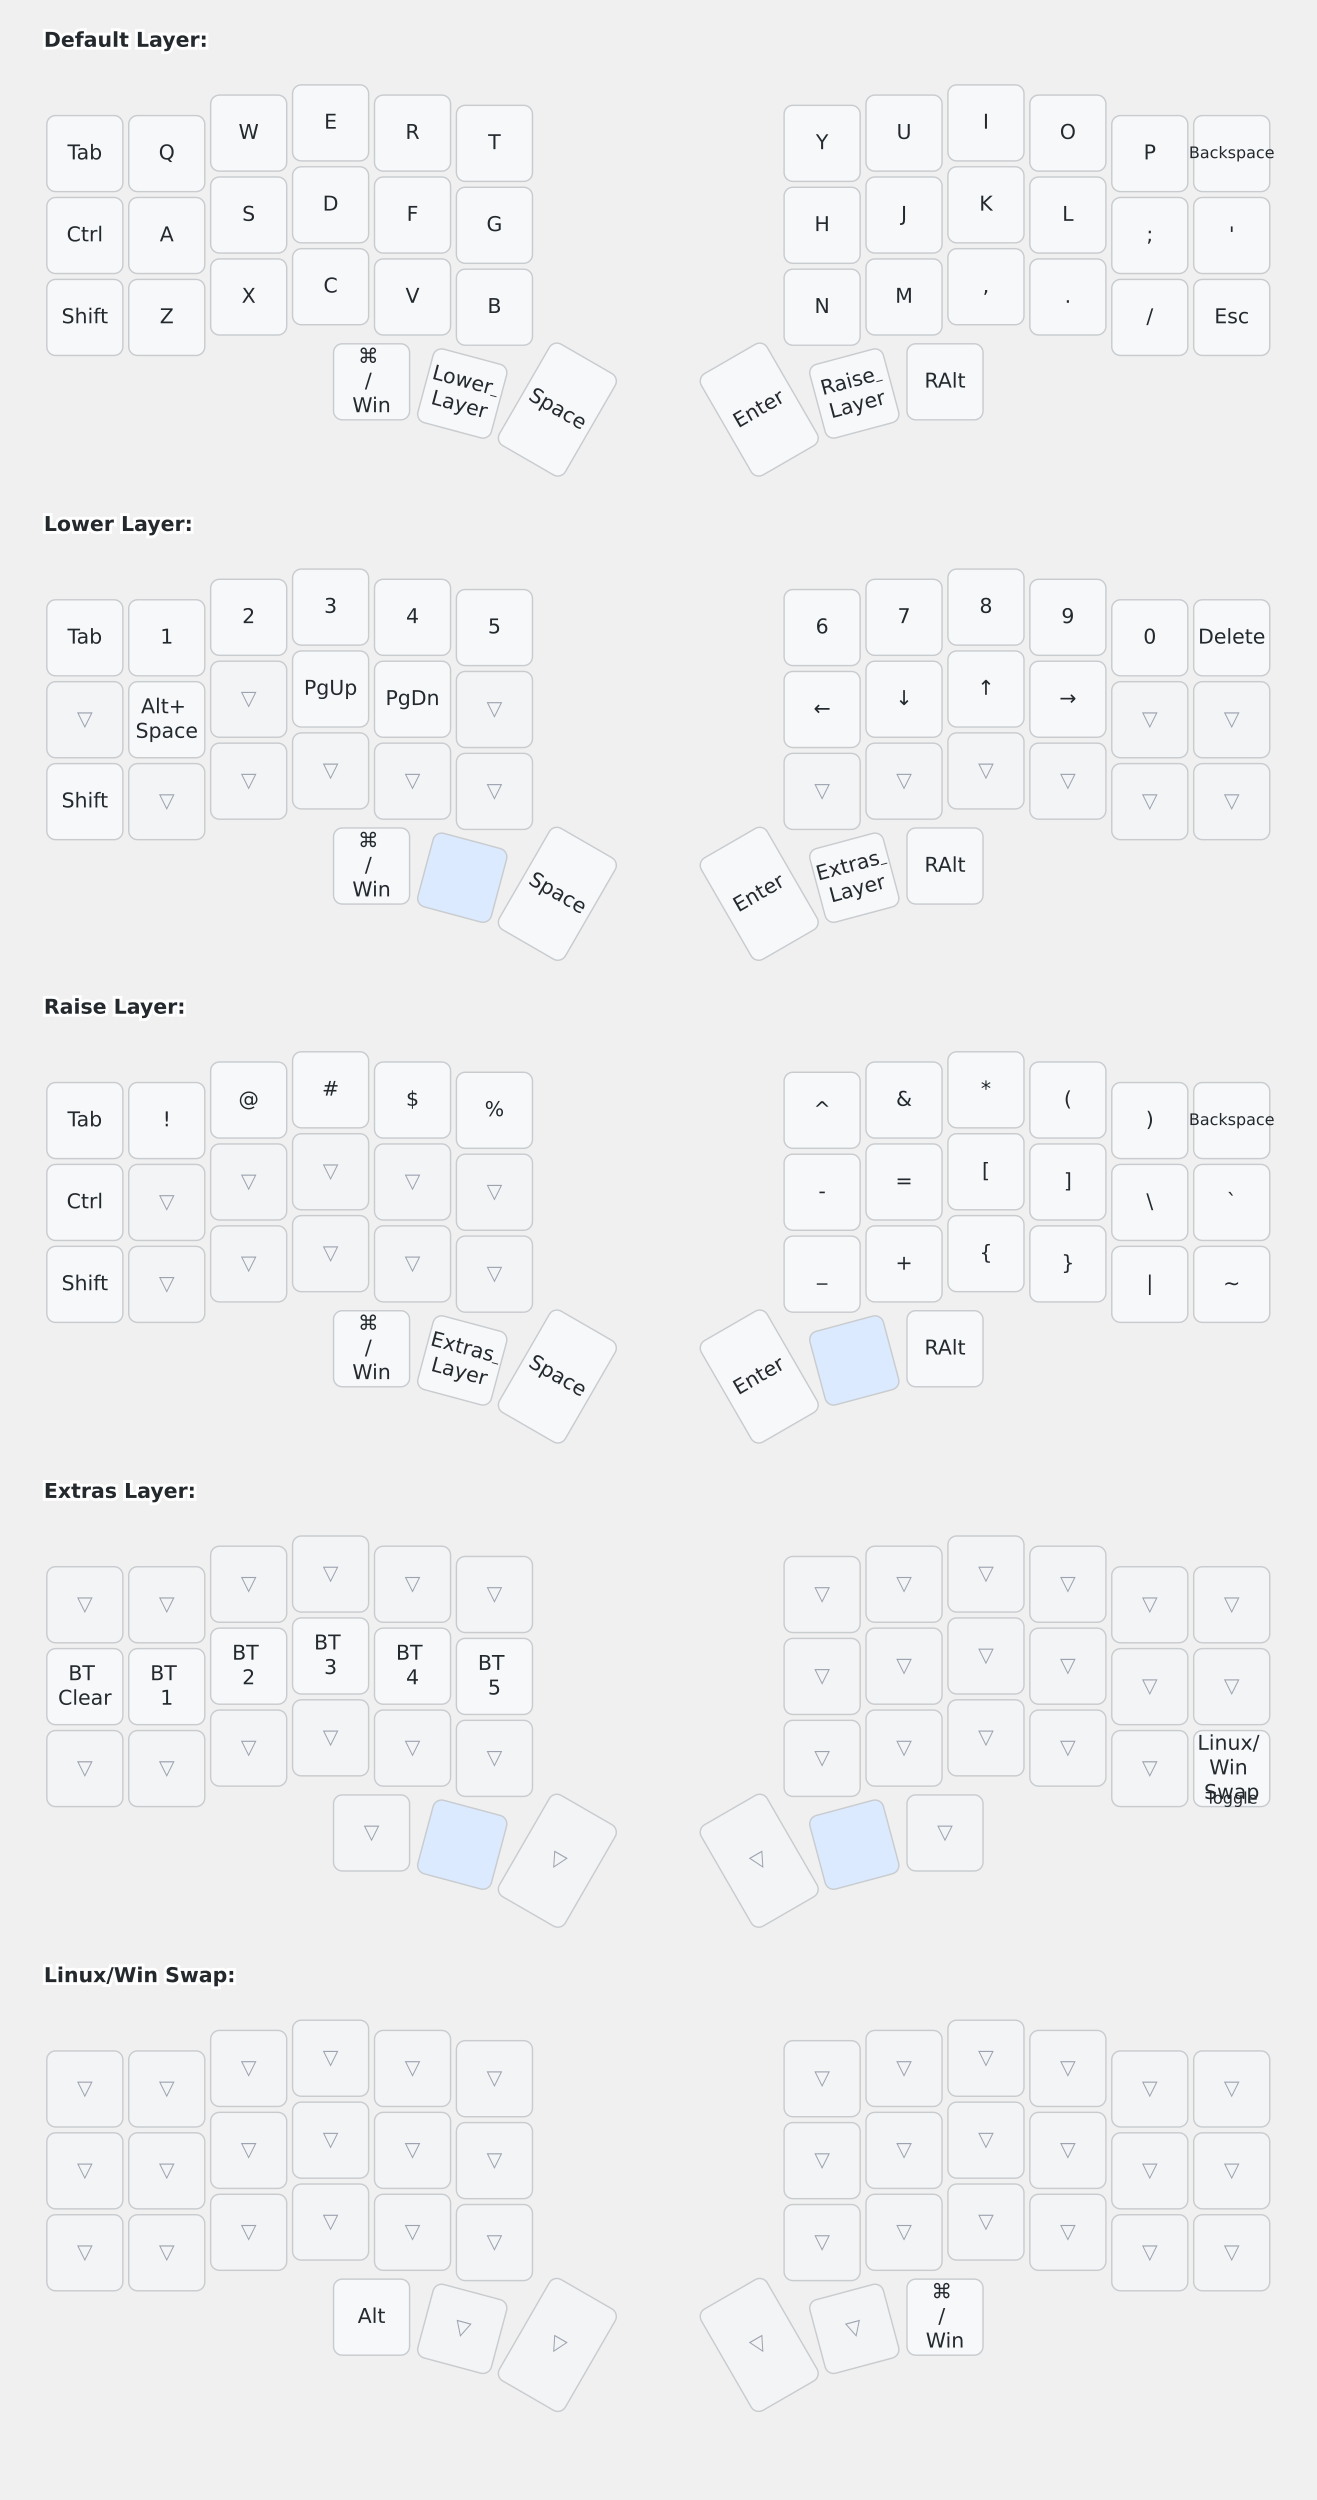
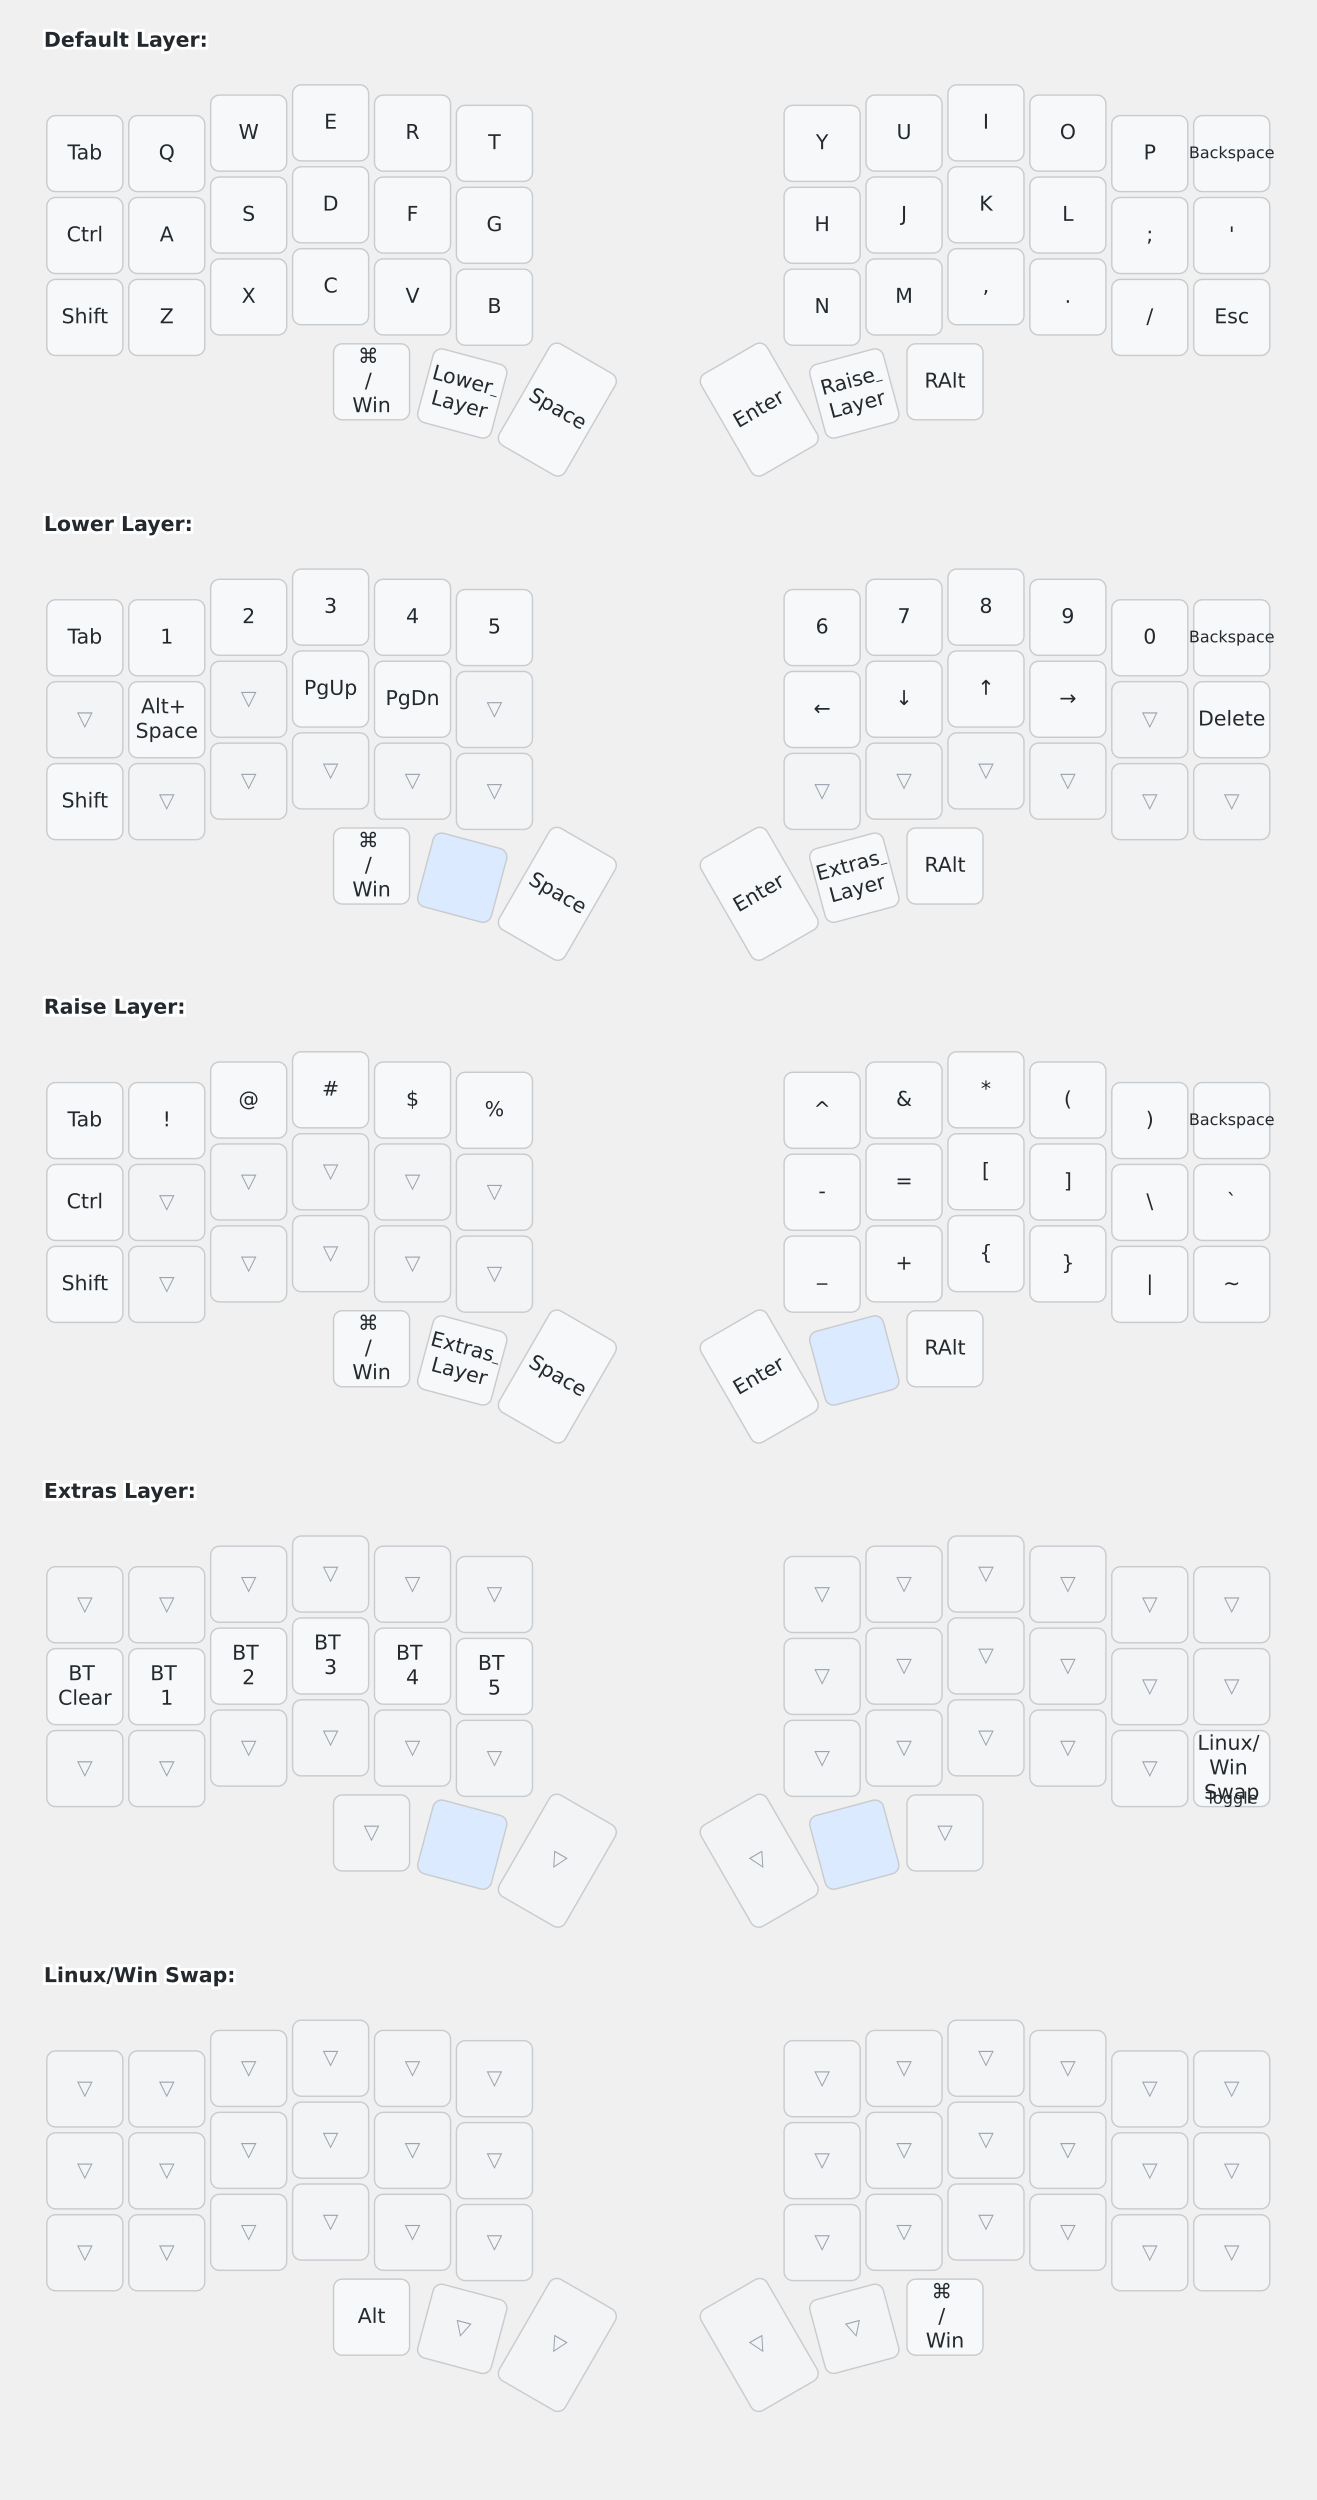
<svg xmlns="http://www.w3.org/2000/svg" width="900" height="1709" viewBox="0 0 900 1709" class="keymap">
  <style>/* inherit to force styles through use tags */
svg path {
    fill: inherit;
}

/* font and background color specifications */
svg.keymap {
    font-family: SFMono-Regular,Consolas,Liberation Mono,Menlo,monospace;
    font-size: 14px;
    font-kerning: normal;
    text-rendering: optimizeLegibility;
    fill: #24292e;
}

/* default key styling */
rect.key {
    fill: #f6f8fa;
}

rect.key, rect.combo {
    stroke: #c9cccf;
    stroke-width: 1;
}

/* default key side styling, only used is draw_key_sides is set */
rect.side {
    filter: brightness(90%);
}

/* color accent for combo boxes */
rect.combo, rect.combo-separate {
    fill: #cdf;
}

/* color accent for held keys */
rect.held, rect.combo.held {
    fill: #fdd;
}

/* color accent for ghost (optional) keys */
rect.ghost, rect.combo.ghost {
    stroke-dasharray: 4, 4;
    stroke-width: 2;
}

text {
    text-anchor: middle;
    dominant-baseline: middle;
}

/* styling for layer labels */
text.label {
    font-weight: bold;
    text-anchor: start;
    stroke: white;
    stroke-width: 4;
    paint-order: stroke;
}

/* styling for optional footer */
text.footer {
    text-anchor: end;
    dominant-baseline: auto;
    stroke: white;
    stroke-width: 4;
    paint-order: stroke;
}

/* styling for combo tap, and key non-tap label text */
text.combo, text.hold, text.shifted, text.left, text.right, text.tl, text.tr, text.bl, text.br {
    font-size: 11px;
}

text.hold, text.bl, text.br {
    text-anchor: middle;
    dominant-baseline: auto;
}

text.shifted, text.tl, text.tr {
    text-anchor: middle;
    dominant-baseline: hanging;
}

text.left, text.tl, text.bl {
    text-anchor: start;
}

text.right, text.tr, text.br {
    text-anchor: end;
}

text.layer-activator {
    text-decoration: underline;
}

/* styling for hold/shifted label text in combo box */
text.combo.hold, text.combo.shifted, text.combo.left, text.combo.right {
    font-size: 8px;
}

/* lighter symbol for transparent keys */
text.trans {
    fill: #7b7e81;
}

/* styling for combo dendrons */
path.combo {
    stroke-width: 1;
    stroke: gray;
    fill: none;
}

/* Start Tabler Icons Cleanup */
/* cannot use height/width with glyphs */
.icon-tabler &gt; path {
    fill: inherit;
    stroke: inherit;
    stroke-width: 2;
}
/* hide tabler's default box */
.icon-tabler &gt; path[stroke="none"][fill="none"] {
    visibility: hidden;
}
/* End Tabler Icons Cleanup */

svg.keymap { font-family: "DejaVu Sans", sans-serif; }
rect.held { fill: #dbeafe; }
rect.trans { fill: #f3f4f6; }
text.trans { fill: #9ca3af; }
</style>
  <g transform="translate(30, 0)" class="layer-Default Layer">
    <text x="0" y="28" class="label" id="Default-Layer">Default Layer:</text>
    <g transform="translate(0, 56)">
      <g transform="translate(28, 49)" class="key keypos-0">
        <rect rx="6" ry="6" x="-26" y="-26" width="52" height="52" class="key" />
        <text x="0" y="0" class="key tap">Tab</text>
      </g>
      <g transform="translate(84, 49)" class="key keypos-1">
        <rect rx="6" ry="6" x="-26" y="-26" width="52" height="52" class="key" />
        <text x="0" y="0" class="key tap">Q</text>
      </g>
      <g transform="translate(140, 35)" class="key keypos-2">
        <rect rx="6" ry="6" x="-26" y="-26" width="52" height="52" class="key" />
        <text x="0" y="0" class="key tap">W</text>
      </g>
      <g transform="translate(196, 28)" class="key keypos-3">
        <rect rx="6" ry="6" x="-26" y="-26" width="52" height="52" class="key" />
        <text x="0" y="0" class="key tap">E</text>
      </g>
      <g transform="translate(252, 35)" class="key keypos-4">
        <rect rx="6" ry="6" x="-26" y="-26" width="52" height="52" class="key" />
        <text x="0" y="0" class="key tap">R</text>
      </g>
      <g transform="translate(308, 42)" class="key keypos-5">
        <rect rx="6" ry="6" x="-26" y="-26" width="52" height="52" class="key" />
        <text x="0" y="0" class="key tap">T</text>
      </g>
      <g transform="translate(532, 42)" class="key keypos-6">
        <rect rx="6" ry="6" x="-26" y="-26" width="52" height="52" class="key" />
        <text x="0" y="0" class="key tap">Y</text>
      </g>
      <g transform="translate(588, 35)" class="key keypos-7">
        <rect rx="6" ry="6" x="-26" y="-26" width="52" height="52" class="key" />
        <text x="0" y="0" class="key tap">U</text>
      </g>
      <g transform="translate(644, 28)" class="key keypos-8">
        <rect rx="6" ry="6" x="-26" y="-26" width="52" height="52" class="key" />
        <text x="0" y="0" class="key tap">I</text>
      </g>
      <g transform="translate(700, 35)" class="key keypos-9">
        <rect rx="6" ry="6" x="-26" y="-26" width="52" height="52" class="key" />
        <text x="0" y="0" class="key tap">O</text>
      </g>
      <g transform="translate(756, 49)" class="key keypos-10">
        <rect rx="6" ry="6" x="-26" y="-26" width="52" height="52" class="key" />
        <text x="0" y="0" class="key tap">P</text>
      </g>
      <g transform="translate(812, 49)" class="key keypos-11">
        <rect rx="6" ry="6" x="-26" y="-26" width="52" height="52" class="key" />
        <text x="0" y="0" class="key tap">
          <tspan style="font-size: 78%">Backspace</tspan>
        </text>
      </g>
      <g transform="translate(28, 105)" class="key keypos-12">
        <rect rx="6" ry="6" x="-26" y="-26" width="52" height="52" class="key" />
        <text x="0" y="0" class="key tap">Ctrl</text>
      </g>
      <g transform="translate(84, 105)" class="key keypos-13">
        <rect rx="6" ry="6" x="-26" y="-26" width="52" height="52" class="key" />
        <text x="0" y="0" class="key tap">A</text>
      </g>
      <g transform="translate(140, 91)" class="key keypos-14">
        <rect rx="6" ry="6" x="-26" y="-26" width="52" height="52" class="key" />
        <text x="0" y="0" class="key tap">S</text>
      </g>
      <g transform="translate(196, 84)" class="key keypos-15">
        <rect rx="6" ry="6" x="-26" y="-26" width="52" height="52" class="key" />
        <text x="0" y="0" class="key tap">D</text>
      </g>
      <g transform="translate(252, 91)" class="key keypos-16">
        <rect rx="6" ry="6" x="-26" y="-26" width="52" height="52" class="key" />
        <text x="0" y="0" class="key tap">F</text>
      </g>
      <g transform="translate(308, 98)" class="key keypos-17">
        <rect rx="6" ry="6" x="-26" y="-26" width="52" height="52" class="key" />
        <text x="0" y="0" class="key tap">G</text>
      </g>
      <g transform="translate(532, 98)" class="key keypos-18">
        <rect rx="6" ry="6" x="-26" y="-26" width="52" height="52" class="key" />
        <text x="0" y="0" class="key tap">H</text>
      </g>
      <g transform="translate(588, 91)" class="key keypos-19">
        <rect rx="6" ry="6" x="-26" y="-26" width="52" height="52" class="key" />
        <text x="0" y="0" class="key tap">J</text>
      </g>
      <g transform="translate(644, 84)" class="key keypos-20">
        <rect rx="6" ry="6" x="-26" y="-26" width="52" height="52" class="key" />
        <text x="0" y="0" class="key tap">K</text>
      </g>
      <g transform="translate(700, 91)" class="key keypos-21">
        <rect rx="6" ry="6" x="-26" y="-26" width="52" height="52" class="key" />
        <text x="0" y="0" class="key tap">L</text>
      </g>
      <g transform="translate(756, 105)" class="key keypos-22">
        <rect rx="6" ry="6" x="-26" y="-26" width="52" height="52" class="key" />
        <text x="0" y="0" class="key tap">;</text>
      </g>
      <g transform="translate(812, 105)" class="key keypos-23">
        <rect rx="6" ry="6" x="-26" y="-26" width="52" height="52" class="key" />
        <text x="0" y="0" class="key tap">'</text>
      </g>
      <g transform="translate(28, 161)" class="key keypos-24">
        <rect rx="6" ry="6" x="-26" y="-26" width="52" height="52" class="key" />
        <text x="0" y="0" class="key tap">Shift</text>
      </g>
      <g transform="translate(84, 161)" class="key keypos-25">
        <rect rx="6" ry="6" x="-26" y="-26" width="52" height="52" class="key" />
        <text x="0" y="0" class="key tap">Z</text>
      </g>
      <g transform="translate(140, 147)" class="key keypos-26">
        <rect rx="6" ry="6" x="-26" y="-26" width="52" height="52" class="key" />
        <text x="0" y="0" class="key tap">X</text>
      </g>
      <g transform="translate(196, 140)" class="key keypos-27">
        <rect rx="6" ry="6" x="-26" y="-26" width="52" height="52" class="key" />
        <text x="0" y="0" class="key tap">C</text>
      </g>
      <g transform="translate(252, 147)" class="key keypos-28">
        <rect rx="6" ry="6" x="-26" y="-26" width="52" height="52" class="key" />
        <text x="0" y="0" class="key tap">V</text>
      </g>
      <g transform="translate(308, 154)" class="key keypos-29">
        <rect rx="6" ry="6" x="-26" y="-26" width="52" height="52" class="key" />
        <text x="0" y="0" class="key tap">B</text>
      </g>
      <g transform="translate(532, 154)" class="key keypos-30">
        <rect rx="6" ry="6" x="-26" y="-26" width="52" height="52" class="key" />
        <text x="0" y="0" class="key tap">N</text>
      </g>
      <g transform="translate(588, 147)" class="key keypos-31">
        <rect rx="6" ry="6" x="-26" y="-26" width="52" height="52" class="key" />
        <text x="0" y="0" class="key tap">M</text>
      </g>
      <g transform="translate(644, 140)" class="key keypos-32">
        <rect rx="6" ry="6" x="-26" y="-26" width="52" height="52" class="key" />
        <text x="0" y="0" class="key tap">,</text>
      </g>
      <g transform="translate(700, 147)" class="key keypos-33">
        <rect rx="6" ry="6" x="-26" y="-26" width="52" height="52" class="key" />
        <text x="0" y="0" class="key tap">.</text>
      </g>
      <g transform="translate(756, 161)" class="key keypos-34">
        <rect rx="6" ry="6" x="-26" y="-26" width="52" height="52" class="key" />
        <text x="0" y="0" class="key tap">/</text>
      </g>
      <g transform="translate(812, 161)" class="key keypos-35">
        <rect rx="6" ry="6" x="-26" y="-26" width="52" height="52" class="key" />
        <text x="0" y="0" class="key tap">Esc</text>
      </g>
      <g transform="translate(224, 205)" class="key keypos-36">
        <rect rx="6" ry="6" x="-26" y="-26" width="52" height="52" class="key" />
        <text x="0" y="0" class="key tap">
          <tspan x="0" dy="-1.2em">⌘</tspan>
          <tspan x="0" dy="1.2em">/</tspan>
          <tspan x="0" dy="1.2em">Win</tspan>
        </text>
      </g>
      <g transform="translate(286, 213) rotate(15.0)" class="key keypos-37">
        <rect rx="6" ry="6" x="-26" y="-26" width="52" height="52" class="key" />
        <a href="#Lower-Layer">
          <text x="0" y="0" class="key tap layer-activator">
            <tspan x="0" dy="-0.6em">Lower</tspan>
            <tspan x="0" dy="1.2em">Layer</tspan>
          </text>
        </a>
      </g>
      <g transform="translate(351, 224) rotate(30.0)" class="key keypos-38">
        <rect rx="6" ry="6" x="-26" y="-40" width="52" height="80" class="key" />
        <text x="0" y="0" class="key tap">Space</text>
      </g>
      <g transform="translate(489, 224) rotate(-30.0)" class="key keypos-39">
        <rect rx="6" ry="6" x="-26" y="-40" width="52" height="80" class="key" />
        <text x="0" y="0" class="key tap">Enter</text>
      </g>
      <g transform="translate(554, 213) rotate(-15.0)" class="key keypos-40">
        <rect rx="6" ry="6" x="-26" y="-26" width="52" height="52" class="key" />
        <a href="#Raise-Layer">
          <text x="0" y="0" class="key tap layer-activator">
            <tspan x="0" dy="-0.6em">Raise</tspan>
            <tspan x="0" dy="1.2em">Layer</tspan>
          </text>
        </a>
      </g>
      <g transform="translate(616, 205)" class="key keypos-41">
        <rect rx="6" ry="6" x="-26" y="-26" width="52" height="52" class="key" />
        <text x="0" y="0" class="key tap">RAlt</text>
      </g>
    </g>
  </g>
  <g transform="translate(30, 331)" class="layer-Lower Layer">
    <text x="0" y="28" class="label" id="Lower-Layer">Lower Layer:</text>
    <g transform="translate(0, 56)">
      <g transform="translate(28, 49)" class="key keypos-0">
        <rect rx="6" ry="6" x="-26" y="-26" width="52" height="52" class="key" />
        <text x="0" y="0" class="key tap">Tab</text>
      </g>
      <g transform="translate(84, 49)" class="key keypos-1">
        <rect rx="6" ry="6" x="-26" y="-26" width="52" height="52" class="key" />
        <text x="0" y="0" class="key tap">1</text>
      </g>
      <g transform="translate(140, 35)" class="key keypos-2">
        <rect rx="6" ry="6" x="-26" y="-26" width="52" height="52" class="key" />
        <text x="0" y="0" class="key tap">2</text>
      </g>
      <g transform="translate(196, 28)" class="key keypos-3">
        <rect rx="6" ry="6" x="-26" y="-26" width="52" height="52" class="key" />
        <text x="0" y="0" class="key tap">3</text>
      </g>
      <g transform="translate(252, 35)" class="key keypos-4">
        <rect rx="6" ry="6" x="-26" y="-26" width="52" height="52" class="key" />
        <text x="0" y="0" class="key tap">4</text>
      </g>
      <g transform="translate(308, 42)" class="key keypos-5">
        <rect rx="6" ry="6" x="-26" y="-26" width="52" height="52" class="key" />
        <text x="0" y="0" class="key tap">5</text>
      </g>
      <g transform="translate(532, 42)" class="key keypos-6">
        <rect rx="6" ry="6" x="-26" y="-26" width="52" height="52" class="key" />
        <text x="0" y="0" class="key tap">6</text>
      </g>
      <g transform="translate(588, 35)" class="key keypos-7">
        <rect rx="6" ry="6" x="-26" y="-26" width="52" height="52" class="key" />
        <text x="0" y="0" class="key tap">7</text>
      </g>
      <g transform="translate(644, 28)" class="key keypos-8">
        <rect rx="6" ry="6" x="-26" y="-26" width="52" height="52" class="key" />
        <text x="0" y="0" class="key tap">8</text>
      </g>
      <g transform="translate(700, 35)" class="key keypos-9">
        <rect rx="6" ry="6" x="-26" y="-26" width="52" height="52" class="key" />
        <text x="0" y="0" class="key tap">9</text>
      </g>
      <g transform="translate(756, 49)" class="key keypos-10">
        <rect rx="6" ry="6" x="-26" y="-26" width="52" height="52" class="key" />
        <text x="0" y="0" class="key tap">0</text>
      </g>
      <g transform="translate(812, 49)" class="key keypos-11">
        <rect rx="6" ry="6" x="-26" y="-26" width="52" height="52" class="key" />
-         <text x="0" y="0" class="key tap">Delete</text>
+         <text x="0" y="0" class="key tap">
+           <tspan style="font-size: 78%">Backspace</tspan>
+         </text>
      </g>
      <g transform="translate(28, 105)" class="key trans keypos-12">
        <rect rx="6" ry="6" x="-26" y="-26" width="52" height="52" class="key trans" />
        <text x="0" y="0" class="key trans tap">▽</text>
      </g>
      <g transform="translate(84, 105)" class="key keypos-13">
        <rect rx="6" ry="6" x="-26" y="-26" width="52" height="52" class="key" />
        <text x="0" y="0" class="key tap">
          <tspan x="0" dy="-0.6em">Alt+</tspan>
          <tspan x="0" dy="1.2em">Space</tspan>
        </text>
      </g>
      <g transform="translate(140, 91)" class="key trans keypos-14">
        <rect rx="6" ry="6" x="-26" y="-26" width="52" height="52" class="key trans" />
        <text x="0" y="0" class="key trans tap">▽</text>
      </g>
      <g transform="translate(196, 84)" class="key keypos-15">
        <rect rx="6" ry="6" x="-26" y="-26" width="52" height="52" class="key" />
        <text x="0" y="0" class="key tap">PgUp</text>
      </g>
      <g transform="translate(252, 91)" class="key keypos-16">
        <rect rx="6" ry="6" x="-26" y="-26" width="52" height="52" class="key" />
        <text x="0" y="0" class="key tap">PgDn</text>
      </g>
      <g transform="translate(308, 98)" class="key trans keypos-17">
        <rect rx="6" ry="6" x="-26" y="-26" width="52" height="52" class="key trans" />
        <text x="0" y="0" class="key trans tap">▽</text>
      </g>
      <g transform="translate(532, 98)" class="key keypos-18">
        <rect rx="6" ry="6" x="-26" y="-26" width="52" height="52" class="key" />
        <text x="0" y="0" class="key tap">←</text>
      </g>
      <g transform="translate(588, 91)" class="key keypos-19">
        <rect rx="6" ry="6" x="-26" y="-26" width="52" height="52" class="key" />
        <text x="0" y="0" class="key tap">↓</text>
      </g>
      <g transform="translate(644, 84)" class="key keypos-20">
        <rect rx="6" ry="6" x="-26" y="-26" width="52" height="52" class="key" />
        <text x="0" y="0" class="key tap">↑</text>
      </g>
      <g transform="translate(700, 91)" class="key keypos-21">
        <rect rx="6" ry="6" x="-26" y="-26" width="52" height="52" class="key" />
        <text x="0" y="0" class="key tap">→</text>
      </g>
      <g transform="translate(756, 105)" class="key trans keypos-22">
        <rect rx="6" ry="6" x="-26" y="-26" width="52" height="52" class="key trans" />
        <text x="0" y="0" class="key trans tap">▽</text>
      </g>
-       <g transform="translate(812, 105)" class="key trans keypos-23">
-         <rect rx="6" ry="6" x="-26" y="-26" width="52" height="52" class="key trans" />
-         <text x="0" y="0" class="key trans tap">▽</text>
+       <g transform="translate(812, 105)" class="key keypos-23">
+         <rect rx="6" ry="6" x="-26" y="-26" width="52" height="52" class="key" />
+         <text x="0" y="0" class="key tap">Delete</text>
      </g>
      <g transform="translate(28, 161)" class="key keypos-24">
        <rect rx="6" ry="6" x="-26" y="-26" width="52" height="52" class="key" />
        <text x="0" y="0" class="key tap">Shift</text>
      </g>
      <g transform="translate(84, 161)" class="key trans keypos-25">
        <rect rx="6" ry="6" x="-26" y="-26" width="52" height="52" class="key trans" />
        <text x="0" y="0" class="key trans tap">▽</text>
      </g>
      <g transform="translate(140, 147)" class="key trans keypos-26">
        <rect rx="6" ry="6" x="-26" y="-26" width="52" height="52" class="key trans" />
        <text x="0" y="0" class="key trans tap">▽</text>
      </g>
      <g transform="translate(196, 140)" class="key trans keypos-27">
        <rect rx="6" ry="6" x="-26" y="-26" width="52" height="52" class="key trans" />
        <text x="0" y="0" class="key trans tap">▽</text>
      </g>
      <g transform="translate(252, 147)" class="key trans keypos-28">
        <rect rx="6" ry="6" x="-26" y="-26" width="52" height="52" class="key trans" />
        <text x="0" y="0" class="key trans tap">▽</text>
      </g>
      <g transform="translate(308, 154)" class="key trans keypos-29">
        <rect rx="6" ry="6" x="-26" y="-26" width="52" height="52" class="key trans" />
        <text x="0" y="0" class="key trans tap">▽</text>
      </g>
      <g transform="translate(532, 154)" class="key trans keypos-30">
        <rect rx="6" ry="6" x="-26" y="-26" width="52" height="52" class="key trans" />
        <text x="0" y="0" class="key trans tap">▽</text>
      </g>
      <g transform="translate(588, 147)" class="key trans keypos-31">
        <rect rx="6" ry="6" x="-26" y="-26" width="52" height="52" class="key trans" />
        <text x="0" y="0" class="key trans tap">▽</text>
      </g>
      <g transform="translate(644, 140)" class="key trans keypos-32">
        <rect rx="6" ry="6" x="-26" y="-26" width="52" height="52" class="key trans" />
        <text x="0" y="0" class="key trans tap">▽</text>
      </g>
      <g transform="translate(700, 147)" class="key trans keypos-33">
        <rect rx="6" ry="6" x="-26" y="-26" width="52" height="52" class="key trans" />
        <text x="0" y="0" class="key trans tap">▽</text>
      </g>
      <g transform="translate(756, 161)" class="key trans keypos-34">
        <rect rx="6" ry="6" x="-26" y="-26" width="52" height="52" class="key trans" />
        <text x="0" y="0" class="key trans tap">▽</text>
      </g>
      <g transform="translate(812, 161)" class="key trans keypos-35">
        <rect rx="6" ry="6" x="-26" y="-26" width="52" height="52" class="key trans" />
        <text x="0" y="0" class="key trans tap">▽</text>
      </g>
      <g transform="translate(224, 205)" class="key keypos-36">
        <rect rx="6" ry="6" x="-26" y="-26" width="52" height="52" class="key" />
        <text x="0" y="0" class="key tap">
          <tspan x="0" dy="-1.2em">⌘</tspan>
          <tspan x="0" dy="1.2em">/</tspan>
          <tspan x="0" dy="1.2em">Win</tspan>
        </text>
      </g>
      <g transform="translate(286, 213) rotate(15.0)" class="key held keypos-37">
        <rect rx="6" ry="6" x="-26" y="-26" width="52" height="52" class="key held" />
      </g>
      <g transform="translate(351, 224) rotate(30.0)" class="key keypos-38">
        <rect rx="6" ry="6" x="-26" y="-40" width="52" height="80" class="key" />
        <text x="0" y="0" class="key tap">Space</text>
      </g>
      <g transform="translate(489, 224) rotate(-30.0)" class="key keypos-39">
        <rect rx="6" ry="6" x="-26" y="-40" width="52" height="80" class="key" />
        <text x="0" y="0" class="key tap">Enter</text>
      </g>
      <g transform="translate(554, 213) rotate(-15.0)" class="key keypos-40">
        <rect rx="6" ry="6" x="-26" y="-26" width="52" height="52" class="key" />
        <a href="#Extras-Layer">
          <text x="0" y="0" class="key tap layer-activator">
            <tspan x="0" dy="-0.6em">Extras</tspan>
            <tspan x="0" dy="1.2em">Layer</tspan>
          </text>
        </a>
      </g>
      <g transform="translate(616, 205)" class="key keypos-41">
        <rect rx="6" ry="6" x="-26" y="-26" width="52" height="52" class="key" />
        <text x="0" y="0" class="key tap">RAlt</text>
      </g>
    </g>
  </g>
  <g transform="translate(30, 661)" class="layer-Raise Layer">
    <text x="0" y="28" class="label" id="Raise-Layer">Raise Layer:</text>
    <g transform="translate(0, 56)">
      <g transform="translate(28, 49)" class="key keypos-0">
        <rect rx="6" ry="6" x="-26" y="-26" width="52" height="52" class="key" />
        <text x="0" y="0" class="key tap">Tab</text>
      </g>
      <g transform="translate(84, 49)" class="key keypos-1">
        <rect rx="6" ry="6" x="-26" y="-26" width="52" height="52" class="key" />
        <text x="0" y="0" class="key tap">!</text>
      </g>
      <g transform="translate(140, 35)" class="key keypos-2">
        <rect rx="6" ry="6" x="-26" y="-26" width="52" height="52" class="key" />
        <text x="0" y="0" class="key tap">@</text>
      </g>
      <g transform="translate(196, 28)" class="key keypos-3">
        <rect rx="6" ry="6" x="-26" y="-26" width="52" height="52" class="key" />
        <text x="0" y="0" class="key tap">#</text>
      </g>
      <g transform="translate(252, 35)" class="key keypos-4">
        <rect rx="6" ry="6" x="-26" y="-26" width="52" height="52" class="key" />
        <text x="0" y="0" class="key tap">$</text>
      </g>
      <g transform="translate(308, 42)" class="key keypos-5">
        <rect rx="6" ry="6" x="-26" y="-26" width="52" height="52" class="key" />
        <text x="0" y="0" class="key tap">%</text>
      </g>
      <g transform="translate(532, 42)" class="key keypos-6">
        <rect rx="6" ry="6" x="-26" y="-26" width="52" height="52" class="key" />
        <text x="0" y="0" class="key tap">^</text>
      </g>
      <g transform="translate(588, 35)" class="key keypos-7">
        <rect rx="6" ry="6" x="-26" y="-26" width="52" height="52" class="key" />
        <text x="0" y="0" class="key tap">&amp;</text>
      </g>
      <g transform="translate(644, 28)" class="key keypos-8">
        <rect rx="6" ry="6" x="-26" y="-26" width="52" height="52" class="key" />
        <text x="0" y="0" class="key tap">*</text>
      </g>
      <g transform="translate(700, 35)" class="key keypos-9">
        <rect rx="6" ry="6" x="-26" y="-26" width="52" height="52" class="key" />
        <text x="0" y="0" class="key tap">(</text>
      </g>
      <g transform="translate(756, 49)" class="key keypos-10">
        <rect rx="6" ry="6" x="-26" y="-26" width="52" height="52" class="key" />
        <text x="0" y="0" class="key tap">)</text>
      </g>
      <g transform="translate(812, 49)" class="key keypos-11">
        <rect rx="6" ry="6" x="-26" y="-26" width="52" height="52" class="key" />
        <text x="0" y="0" class="key tap">
          <tspan style="font-size: 78%">Backspace</tspan>
        </text>
      </g>
      <g transform="translate(28, 105)" class="key keypos-12">
        <rect rx="6" ry="6" x="-26" y="-26" width="52" height="52" class="key" />
        <text x="0" y="0" class="key tap">Ctrl</text>
      </g>
      <g transform="translate(84, 105)" class="key trans keypos-13">
        <rect rx="6" ry="6" x="-26" y="-26" width="52" height="52" class="key trans" />
        <text x="0" y="0" class="key trans tap">▽</text>
      </g>
      <g transform="translate(140, 91)" class="key trans keypos-14">
        <rect rx="6" ry="6" x="-26" y="-26" width="52" height="52" class="key trans" />
        <text x="0" y="0" class="key trans tap">▽</text>
      </g>
      <g transform="translate(196, 84)" class="key trans keypos-15">
        <rect rx="6" ry="6" x="-26" y="-26" width="52" height="52" class="key trans" />
        <text x="0" y="0" class="key trans tap">▽</text>
      </g>
      <g transform="translate(252, 91)" class="key trans keypos-16">
        <rect rx="6" ry="6" x="-26" y="-26" width="52" height="52" class="key trans" />
        <text x="0" y="0" class="key trans tap">▽</text>
      </g>
      <g transform="translate(308, 98)" class="key trans keypos-17">
        <rect rx="6" ry="6" x="-26" y="-26" width="52" height="52" class="key trans" />
        <text x="0" y="0" class="key trans tap">▽</text>
      </g>
      <g transform="translate(532, 98)" class="key keypos-18">
        <rect rx="6" ry="6" x="-26" y="-26" width="52" height="52" class="key" />
        <text x="0" y="0" class="key tap">-</text>
      </g>
      <g transform="translate(588, 91)" class="key keypos-19">
        <rect rx="6" ry="6" x="-26" y="-26" width="52" height="52" class="key" />
        <text x="0" y="0" class="key tap">=</text>
      </g>
      <g transform="translate(644, 84)" class="key keypos-20">
        <rect rx="6" ry="6" x="-26" y="-26" width="52" height="52" class="key" />
        <text x="0" y="0" class="key tap">[</text>
      </g>
      <g transform="translate(700, 91)" class="key keypos-21">
        <rect rx="6" ry="6" x="-26" y="-26" width="52" height="52" class="key" />
        <text x="0" y="0" class="key tap">]</text>
      </g>
      <g transform="translate(756, 105)" class="key keypos-22">
        <rect rx="6" ry="6" x="-26" y="-26" width="52" height="52" class="key" />
        <text x="0" y="0" class="key tap">\</text>
      </g>
      <g transform="translate(812, 105)" class="key keypos-23">
        <rect rx="6" ry="6" x="-26" y="-26" width="52" height="52" class="key" />
        <text x="0" y="0" class="key tap">`</text>
      </g>
      <g transform="translate(28, 161)" class="key keypos-24">
        <rect rx="6" ry="6" x="-26" y="-26" width="52" height="52" class="key" />
        <text x="0" y="0" class="key tap">Shift</text>
      </g>
      <g transform="translate(84, 161)" class="key trans keypos-25">
        <rect rx="6" ry="6" x="-26" y="-26" width="52" height="52" class="key trans" />
        <text x="0" y="0" class="key trans tap">▽</text>
      </g>
      <g transform="translate(140, 147)" class="key trans keypos-26">
        <rect rx="6" ry="6" x="-26" y="-26" width="52" height="52" class="key trans" />
        <text x="0" y="0" class="key trans tap">▽</text>
      </g>
      <g transform="translate(196, 140)" class="key trans keypos-27">
        <rect rx="6" ry="6" x="-26" y="-26" width="52" height="52" class="key trans" />
        <text x="0" y="0" class="key trans tap">▽</text>
      </g>
      <g transform="translate(252, 147)" class="key trans keypos-28">
        <rect rx="6" ry="6" x="-26" y="-26" width="52" height="52" class="key trans" />
        <text x="0" y="0" class="key trans tap">▽</text>
      </g>
      <g transform="translate(308, 154)" class="key trans keypos-29">
        <rect rx="6" ry="6" x="-26" y="-26" width="52" height="52" class="key trans" />
        <text x="0" y="0" class="key trans tap">▽</text>
      </g>
      <g transform="translate(532, 154)" class="key keypos-30">
        <rect rx="6" ry="6" x="-26" y="-26" width="52" height="52" class="key" />
        <text x="0" y="0" class="key tap">_</text>
      </g>
      <g transform="translate(588, 147)" class="key keypos-31">
        <rect rx="6" ry="6" x="-26" y="-26" width="52" height="52" class="key" />
        <text x="0" y="0" class="key tap">+</text>
      </g>
      <g transform="translate(644, 140)" class="key keypos-32">
        <rect rx="6" ry="6" x="-26" y="-26" width="52" height="52" class="key" />
        <text x="0" y="0" class="key tap">{</text>
      </g>
      <g transform="translate(700, 147)" class="key keypos-33">
        <rect rx="6" ry="6" x="-26" y="-26" width="52" height="52" class="key" />
        <text x="0" y="0" class="key tap">}</text>
      </g>
      <g transform="translate(756, 161)" class="key keypos-34">
        <rect rx="6" ry="6" x="-26" y="-26" width="52" height="52" class="key" />
        <text x="0" y="0" class="key tap">|</text>
      </g>
      <g transform="translate(812, 161)" class="key keypos-35">
        <rect rx="6" ry="6" x="-26" y="-26" width="52" height="52" class="key" />
        <text x="0" y="0" class="key tap">~</text>
      </g>
      <g transform="translate(224, 205)" class="key keypos-36">
        <rect rx="6" ry="6" x="-26" y="-26" width="52" height="52" class="key" />
        <text x="0" y="0" class="key tap">
          <tspan x="0" dy="-1.2em">⌘</tspan>
          <tspan x="0" dy="1.2em">/</tspan>
          <tspan x="0" dy="1.2em">Win</tspan>
        </text>
      </g>
      <g transform="translate(286, 213) rotate(15.0)" class="key keypos-37">
        <rect rx="6" ry="6" x="-26" y="-26" width="52" height="52" class="key" />
        <a href="#Extras-Layer">
          <text x="0" y="0" class="key tap layer-activator">
            <tspan x="0" dy="-0.6em">Extras</tspan>
            <tspan x="0" dy="1.2em">Layer</tspan>
          </text>
        </a>
      </g>
      <g transform="translate(351, 224) rotate(30.0)" class="key keypos-38">
        <rect rx="6" ry="6" x="-26" y="-40" width="52" height="80" class="key" />
        <text x="0" y="0" class="key tap">Space</text>
      </g>
      <g transform="translate(489, 224) rotate(-30.0)" class="key keypos-39">
        <rect rx="6" ry="6" x="-26" y="-40" width="52" height="80" class="key" />
        <text x="0" y="0" class="key tap">Enter</text>
      </g>
      <g transform="translate(554, 213) rotate(-15.0)" class="key held keypos-40">
        <rect rx="6" ry="6" x="-26" y="-26" width="52" height="52" class="key held" />
      </g>
      <g transform="translate(616, 205)" class="key keypos-41">
        <rect rx="6" ry="6" x="-26" y="-26" width="52" height="52" class="key" />
        <text x="0" y="0" class="key tap">RAlt</text>
      </g>
    </g>
  </g>
  <g transform="translate(30, 992)" class="layer-Extras Layer">
    <text x="0" y="28" class="label" id="Extras-Layer">Extras Layer:</text>
    <g transform="translate(0, 56)">
      <g transform="translate(28, 49)" class="key trans keypos-0">
        <rect rx="6" ry="6" x="-26" y="-26" width="52" height="52" class="key trans" />
        <text x="0" y="0" class="key trans tap">▽</text>
      </g>
      <g transform="translate(84, 49)" class="key trans keypos-1">
        <rect rx="6" ry="6" x="-26" y="-26" width="52" height="52" class="key trans" />
        <text x="0" y="0" class="key trans tap">▽</text>
      </g>
      <g transform="translate(140, 35)" class="key trans keypos-2">
        <rect rx="6" ry="6" x="-26" y="-26" width="52" height="52" class="key trans" />
        <text x="0" y="0" class="key trans tap">▽</text>
      </g>
      <g transform="translate(196, 28)" class="key trans keypos-3">
        <rect rx="6" ry="6" x="-26" y="-26" width="52" height="52" class="key trans" />
        <text x="0" y="0" class="key trans tap">▽</text>
      </g>
      <g transform="translate(252, 35)" class="key trans keypos-4">
        <rect rx="6" ry="6" x="-26" y="-26" width="52" height="52" class="key trans" />
        <text x="0" y="0" class="key trans tap">▽</text>
      </g>
      <g transform="translate(308, 42)" class="key trans keypos-5">
        <rect rx="6" ry="6" x="-26" y="-26" width="52" height="52" class="key trans" />
        <text x="0" y="0" class="key trans tap">▽</text>
      </g>
      <g transform="translate(532, 42)" class="key trans keypos-6">
        <rect rx="6" ry="6" x="-26" y="-26" width="52" height="52" class="key trans" />
        <text x="0" y="0" class="key trans tap">▽</text>
      </g>
      <g transform="translate(588, 35)" class="key trans keypos-7">
        <rect rx="6" ry="6" x="-26" y="-26" width="52" height="52" class="key trans" />
        <text x="0" y="0" class="key trans tap">▽</text>
      </g>
      <g transform="translate(644, 28)" class="key trans keypos-8">
        <rect rx="6" ry="6" x="-26" y="-26" width="52" height="52" class="key trans" />
        <text x="0" y="0" class="key trans tap">▽</text>
      </g>
      <g transform="translate(700, 35)" class="key trans keypos-9">
        <rect rx="6" ry="6" x="-26" y="-26" width="52" height="52" class="key trans" />
        <text x="0" y="0" class="key trans tap">▽</text>
      </g>
      <g transform="translate(756, 49)" class="key trans keypos-10">
        <rect rx="6" ry="6" x="-26" y="-26" width="52" height="52" class="key trans" />
        <text x="0" y="0" class="key trans tap">▽</text>
      </g>
      <g transform="translate(812, 49)" class="key trans keypos-11">
        <rect rx="6" ry="6" x="-26" y="-26" width="52" height="52" class="key trans" />
        <text x="0" y="0" class="key trans tap">▽</text>
      </g>
      <g transform="translate(28, 105)" class="key keypos-12">
        <rect rx="6" ry="6" x="-26" y="-26" width="52" height="52" class="key" />
        <text x="0" y="0" class="key tap">
          <tspan x="0" dy="-0.6em">BT</tspan>
          <tspan x="0" dy="1.2em">Clear</tspan>
        </text>
      </g>
      <g transform="translate(84, 105)" class="key keypos-13">
        <rect rx="6" ry="6" x="-26" y="-26" width="52" height="52" class="key" />
        <text x="0" y="0" class="key tap">
          <tspan x="0" dy="-0.6em">BT</tspan>
          <tspan x="0" dy="1.2em">1</tspan>
        </text>
      </g>
      <g transform="translate(140, 91)" class="key keypos-14">
        <rect rx="6" ry="6" x="-26" y="-26" width="52" height="52" class="key" />
        <text x="0" y="0" class="key tap">
          <tspan x="0" dy="-0.6em">BT</tspan>
          <tspan x="0" dy="1.2em">2</tspan>
        </text>
      </g>
      <g transform="translate(196, 84)" class="key keypos-15">
        <rect rx="6" ry="6" x="-26" y="-26" width="52" height="52" class="key" />
        <text x="0" y="0" class="key tap">
          <tspan x="0" dy="-0.6em">BT</tspan>
          <tspan x="0" dy="1.2em">3</tspan>
        </text>
      </g>
      <g transform="translate(252, 91)" class="key keypos-16">
        <rect rx="6" ry="6" x="-26" y="-26" width="52" height="52" class="key" />
        <text x="0" y="0" class="key tap">
          <tspan x="0" dy="-0.6em">BT</tspan>
          <tspan x="0" dy="1.2em">4</tspan>
        </text>
      </g>
      <g transform="translate(308, 98)" class="key keypos-17">
        <rect rx="6" ry="6" x="-26" y="-26" width="52" height="52" class="key" />
        <text x="0" y="0" class="key tap">
          <tspan x="0" dy="-0.6em">BT</tspan>
          <tspan x="0" dy="1.2em">5</tspan>
        </text>
      </g>
      <g transform="translate(532, 98)" class="key trans keypos-18">
        <rect rx="6" ry="6" x="-26" y="-26" width="52" height="52" class="key trans" />
        <text x="0" y="0" class="key trans tap">▽</text>
      </g>
      <g transform="translate(588, 91)" class="key trans keypos-19">
        <rect rx="6" ry="6" x="-26" y="-26" width="52" height="52" class="key trans" />
        <text x="0" y="0" class="key trans tap">▽</text>
      </g>
      <g transform="translate(644, 84)" class="key trans keypos-20">
        <rect rx="6" ry="6" x="-26" y="-26" width="52" height="52" class="key trans" />
        <text x="0" y="0" class="key trans tap">▽</text>
      </g>
      <g transform="translate(700, 91)" class="key trans keypos-21">
        <rect rx="6" ry="6" x="-26" y="-26" width="52" height="52" class="key trans" />
        <text x="0" y="0" class="key trans tap">▽</text>
      </g>
      <g transform="translate(756, 105)" class="key trans keypos-22">
        <rect rx="6" ry="6" x="-26" y="-26" width="52" height="52" class="key trans" />
        <text x="0" y="0" class="key trans tap">▽</text>
      </g>
      <g transform="translate(812, 105)" class="key trans keypos-23">
        <rect rx="6" ry="6" x="-26" y="-26" width="52" height="52" class="key trans" />
        <text x="0" y="0" class="key trans tap">▽</text>
      </g>
      <g transform="translate(28, 161)" class="key trans keypos-24">
        <rect rx="6" ry="6" x="-26" y="-26" width="52" height="52" class="key trans" />
        <text x="0" y="0" class="key trans tap">▽</text>
      </g>
      <g transform="translate(84, 161)" class="key trans keypos-25">
        <rect rx="6" ry="6" x="-26" y="-26" width="52" height="52" class="key trans" />
        <text x="0" y="0" class="key trans tap">▽</text>
      </g>
      <g transform="translate(140, 147)" class="key trans keypos-26">
        <rect rx="6" ry="6" x="-26" y="-26" width="52" height="52" class="key trans" />
        <text x="0" y="0" class="key trans tap">▽</text>
      </g>
      <g transform="translate(196, 140)" class="key trans keypos-27">
        <rect rx="6" ry="6" x="-26" y="-26" width="52" height="52" class="key trans" />
        <text x="0" y="0" class="key trans tap">▽</text>
      </g>
      <g transform="translate(252, 147)" class="key trans keypos-28">
        <rect rx="6" ry="6" x="-26" y="-26" width="52" height="52" class="key trans" />
        <text x="0" y="0" class="key trans tap">▽</text>
      </g>
      <g transform="translate(308, 154)" class="key trans keypos-29">
        <rect rx="6" ry="6" x="-26" y="-26" width="52" height="52" class="key trans" />
        <text x="0" y="0" class="key trans tap">▽</text>
      </g>
      <g transform="translate(532, 154)" class="key trans keypos-30">
        <rect rx="6" ry="6" x="-26" y="-26" width="52" height="52" class="key trans" />
        <text x="0" y="0" class="key trans tap">▽</text>
      </g>
      <g transform="translate(588, 147)" class="key trans keypos-31">
        <rect rx="6" ry="6" x="-26" y="-26" width="52" height="52" class="key trans" />
        <text x="0" y="0" class="key trans tap">▽</text>
      </g>
      <g transform="translate(644, 140)" class="key trans keypos-32">
        <rect rx="6" ry="6" x="-26" y="-26" width="52" height="52" class="key trans" />
        <text x="0" y="0" class="key trans tap">▽</text>
      </g>
      <g transform="translate(700, 147)" class="key trans keypos-33">
        <rect rx="6" ry="6" x="-26" y="-26" width="52" height="52" class="key trans" />
        <text x="0" y="0" class="key trans tap">▽</text>
      </g>
      <g transform="translate(756, 161)" class="key trans keypos-34">
        <rect rx="6" ry="6" x="-26" y="-26" width="52" height="52" class="key trans" />
        <text x="0" y="0" class="key trans tap">▽</text>
      </g>
      <g transform="translate(812, 161)" class="key keypos-35">
        <rect rx="6" ry="6" x="-26" y="-26" width="52" height="52" class="key" />
        <text x="0" y="0" class="key tap">
          <tspan x="0" dy="-1.2em">Linux/</tspan>
          <tspan x="0" dy="1.2em">Win</tspan>
          <tspan x="0" dy="1.2em">Swap</tspan>
        </text>
        <text x="0" y="24" class="key hold">Toggle</text>
      </g>
      <g transform="translate(224, 205)" class="key trans keypos-36">
        <rect rx="6" ry="6" x="-26" y="-26" width="52" height="52" class="key trans" />
        <text x="0" y="0" class="key trans tap">▽</text>
      </g>
      <g transform="translate(286, 213) rotate(15.0)" class="key held keypos-37">
        <rect rx="6" ry="6" x="-26" y="-26" width="52" height="52" class="key held" />
      </g>
      <g transform="translate(351, 224) rotate(30.0)" class="key trans keypos-38">
        <rect rx="6" ry="6" x="-26" y="-40" width="52" height="80" class="key trans" />
        <text x="0" y="0" class="key trans tap">▽</text>
      </g>
      <g transform="translate(489, 224) rotate(-30.0)" class="key trans keypos-39">
        <rect rx="6" ry="6" x="-26" y="-40" width="52" height="80" class="key trans" />
        <text x="0" y="0" class="key trans tap">▽</text>
      </g>
      <g transform="translate(554, 213) rotate(-15.0)" class="key held keypos-40">
        <rect rx="6" ry="6" x="-26" y="-26" width="52" height="52" class="key held" />
      </g>
      <g transform="translate(616, 205)" class="key trans keypos-41">
        <rect rx="6" ry="6" x="-26" y="-26" width="52" height="52" class="key trans" />
        <text x="0" y="0" class="key trans tap">▽</text>
      </g>
    </g>
  </g>
  <g transform="translate(30, 1323)" class="layer-Linux/Win Swap">
    <text x="0" y="28" class="label" id="LinuxWin-Swap">Linux/Win Swap:</text>
    <g transform="translate(0, 56)">
      <g transform="translate(28, 49)" class="key trans keypos-0">
        <rect rx="6" ry="6" x="-26" y="-26" width="52" height="52" class="key trans" />
        <text x="0" y="0" class="key trans tap">▽</text>
      </g>
      <g transform="translate(84, 49)" class="key trans keypos-1">
        <rect rx="6" ry="6" x="-26" y="-26" width="52" height="52" class="key trans" />
        <text x="0" y="0" class="key trans tap">▽</text>
      </g>
      <g transform="translate(140, 35)" class="key trans keypos-2">
        <rect rx="6" ry="6" x="-26" y="-26" width="52" height="52" class="key trans" />
        <text x="0" y="0" class="key trans tap">▽</text>
      </g>
      <g transform="translate(196, 28)" class="key trans keypos-3">
        <rect rx="6" ry="6" x="-26" y="-26" width="52" height="52" class="key trans" />
        <text x="0" y="0" class="key trans tap">▽</text>
      </g>
      <g transform="translate(252, 35)" class="key trans keypos-4">
        <rect rx="6" ry="6" x="-26" y="-26" width="52" height="52" class="key trans" />
        <text x="0" y="0" class="key trans tap">▽</text>
      </g>
      <g transform="translate(308, 42)" class="key trans keypos-5">
        <rect rx="6" ry="6" x="-26" y="-26" width="52" height="52" class="key trans" />
        <text x="0" y="0" class="key trans tap">▽</text>
      </g>
      <g transform="translate(532, 42)" class="key trans keypos-6">
        <rect rx="6" ry="6" x="-26" y="-26" width="52" height="52" class="key trans" />
        <text x="0" y="0" class="key trans tap">▽</text>
      </g>
      <g transform="translate(588, 35)" class="key trans keypos-7">
        <rect rx="6" ry="6" x="-26" y="-26" width="52" height="52" class="key trans" />
        <text x="0" y="0" class="key trans tap">▽</text>
      </g>
      <g transform="translate(644, 28)" class="key trans keypos-8">
        <rect rx="6" ry="6" x="-26" y="-26" width="52" height="52" class="key trans" />
        <text x="0" y="0" class="key trans tap">▽</text>
      </g>
      <g transform="translate(700, 35)" class="key trans keypos-9">
        <rect rx="6" ry="6" x="-26" y="-26" width="52" height="52" class="key trans" />
        <text x="0" y="0" class="key trans tap">▽</text>
      </g>
      <g transform="translate(756, 49)" class="key trans keypos-10">
        <rect rx="6" ry="6" x="-26" y="-26" width="52" height="52" class="key trans" />
        <text x="0" y="0" class="key trans tap">▽</text>
      </g>
      <g transform="translate(812, 49)" class="key trans keypos-11">
        <rect rx="6" ry="6" x="-26" y="-26" width="52" height="52" class="key trans" />
        <text x="0" y="0" class="key trans tap">▽</text>
      </g>
      <g transform="translate(28, 105)" class="key trans keypos-12">
        <rect rx="6" ry="6" x="-26" y="-26" width="52" height="52" class="key trans" />
        <text x="0" y="0" class="key trans tap">▽</text>
      </g>
      <g transform="translate(84, 105)" class="key trans keypos-13">
        <rect rx="6" ry="6" x="-26" y="-26" width="52" height="52" class="key trans" />
        <text x="0" y="0" class="key trans tap">▽</text>
      </g>
      <g transform="translate(140, 91)" class="key trans keypos-14">
        <rect rx="6" ry="6" x="-26" y="-26" width="52" height="52" class="key trans" />
        <text x="0" y="0" class="key trans tap">▽</text>
      </g>
      <g transform="translate(196, 84)" class="key trans keypos-15">
        <rect rx="6" ry="6" x="-26" y="-26" width="52" height="52" class="key trans" />
        <text x="0" y="0" class="key trans tap">▽</text>
      </g>
      <g transform="translate(252, 91)" class="key trans keypos-16">
        <rect rx="6" ry="6" x="-26" y="-26" width="52" height="52" class="key trans" />
        <text x="0" y="0" class="key trans tap">▽</text>
      </g>
      <g transform="translate(308, 98)" class="key trans keypos-17">
        <rect rx="6" ry="6" x="-26" y="-26" width="52" height="52" class="key trans" />
        <text x="0" y="0" class="key trans tap">▽</text>
      </g>
      <g transform="translate(532, 98)" class="key trans keypos-18">
        <rect rx="6" ry="6" x="-26" y="-26" width="52" height="52" class="key trans" />
        <text x="0" y="0" class="key trans tap">▽</text>
      </g>
      <g transform="translate(588, 91)" class="key trans keypos-19">
        <rect rx="6" ry="6" x="-26" y="-26" width="52" height="52" class="key trans" />
        <text x="0" y="0" class="key trans tap">▽</text>
      </g>
      <g transform="translate(644, 84)" class="key trans keypos-20">
        <rect rx="6" ry="6" x="-26" y="-26" width="52" height="52" class="key trans" />
        <text x="0" y="0" class="key trans tap">▽</text>
      </g>
      <g transform="translate(700, 91)" class="key trans keypos-21">
        <rect rx="6" ry="6" x="-26" y="-26" width="52" height="52" class="key trans" />
        <text x="0" y="0" class="key trans tap">▽</text>
      </g>
      <g transform="translate(756, 105)" class="key trans keypos-22">
        <rect rx="6" ry="6" x="-26" y="-26" width="52" height="52" class="key trans" />
        <text x="0" y="0" class="key trans tap">▽</text>
      </g>
      <g transform="translate(812, 105)" class="key trans keypos-23">
        <rect rx="6" ry="6" x="-26" y="-26" width="52" height="52" class="key trans" />
        <text x="0" y="0" class="key trans tap">▽</text>
      </g>
      <g transform="translate(28, 161)" class="key trans keypos-24">
        <rect rx="6" ry="6" x="-26" y="-26" width="52" height="52" class="key trans" />
        <text x="0" y="0" class="key trans tap">▽</text>
      </g>
      <g transform="translate(84, 161)" class="key trans keypos-25">
        <rect rx="6" ry="6" x="-26" y="-26" width="52" height="52" class="key trans" />
        <text x="0" y="0" class="key trans tap">▽</text>
      </g>
      <g transform="translate(140, 147)" class="key trans keypos-26">
        <rect rx="6" ry="6" x="-26" y="-26" width="52" height="52" class="key trans" />
        <text x="0" y="0" class="key trans tap">▽</text>
      </g>
      <g transform="translate(196, 140)" class="key trans keypos-27">
        <rect rx="6" ry="6" x="-26" y="-26" width="52" height="52" class="key trans" />
        <text x="0" y="0" class="key trans tap">▽</text>
      </g>
      <g transform="translate(252, 147)" class="key trans keypos-28">
        <rect rx="6" ry="6" x="-26" y="-26" width="52" height="52" class="key trans" />
        <text x="0" y="0" class="key trans tap">▽</text>
      </g>
      <g transform="translate(308, 154)" class="key trans keypos-29">
        <rect rx="6" ry="6" x="-26" y="-26" width="52" height="52" class="key trans" />
        <text x="0" y="0" class="key trans tap">▽</text>
      </g>
      <g transform="translate(532, 154)" class="key trans keypos-30">
        <rect rx="6" ry="6" x="-26" y="-26" width="52" height="52" class="key trans" />
        <text x="0" y="0" class="key trans tap">▽</text>
      </g>
      <g transform="translate(588, 147)" class="key trans keypos-31">
        <rect rx="6" ry="6" x="-26" y="-26" width="52" height="52" class="key trans" />
        <text x="0" y="0" class="key trans tap">▽</text>
      </g>
      <g transform="translate(644, 140)" class="key trans keypos-32">
        <rect rx="6" ry="6" x="-26" y="-26" width="52" height="52" class="key trans" />
        <text x="0" y="0" class="key trans tap">▽</text>
      </g>
      <g transform="translate(700, 147)" class="key trans keypos-33">
        <rect rx="6" ry="6" x="-26" y="-26" width="52" height="52" class="key trans" />
        <text x="0" y="0" class="key trans tap">▽</text>
      </g>
      <g transform="translate(756, 161)" class="key trans keypos-34">
        <rect rx="6" ry="6" x="-26" y="-26" width="52" height="52" class="key trans" />
        <text x="0" y="0" class="key trans tap">▽</text>
      </g>
      <g transform="translate(812, 161)" class="key trans keypos-35">
        <rect rx="6" ry="6" x="-26" y="-26" width="52" height="52" class="key trans" />
        <text x="0" y="0" class="key trans tap">▽</text>
      </g>
      <g transform="translate(224, 205)" class="key keypos-36">
        <rect rx="6" ry="6" x="-26" y="-26" width="52" height="52" class="key" />
        <text x="0" y="0" class="key tap">Alt</text>
      </g>
      <g transform="translate(286, 213) rotate(15.0)" class="key trans keypos-37">
        <rect rx="6" ry="6" x="-26" y="-26" width="52" height="52" class="key trans" />
        <text x="0" y="0" class="key trans tap">▽</text>
      </g>
      <g transform="translate(351, 224) rotate(30.0)" class="key trans keypos-38">
        <rect rx="6" ry="6" x="-26" y="-40" width="52" height="80" class="key trans" />
        <text x="0" y="0" class="key trans tap">▽</text>
      </g>
      <g transform="translate(489, 224) rotate(-30.0)" class="key trans keypos-39">
        <rect rx="6" ry="6" x="-26" y="-40" width="52" height="80" class="key trans" />
        <text x="0" y="0" class="key trans tap">▽</text>
      </g>
      <g transform="translate(554, 213) rotate(-15.0)" class="key trans keypos-40">
        <rect rx="6" ry="6" x="-26" y="-26" width="52" height="52" class="key trans" />
        <text x="0" y="0" class="key trans tap">▽</text>
      </g>
      <g transform="translate(616, 205)" class="key keypos-41">
        <rect rx="6" ry="6" x="-26" y="-26" width="52" height="52" class="key" />
        <text x="0" y="0" class="key tap">
          <tspan x="0" dy="-1.2em">⌘</tspan>
          <tspan x="0" dy="1.2em">/</tspan>
          <tspan x="0" dy="1.2em">Win</tspan>
        </text>
      </g>
    </g>
  </g>
</svg>
